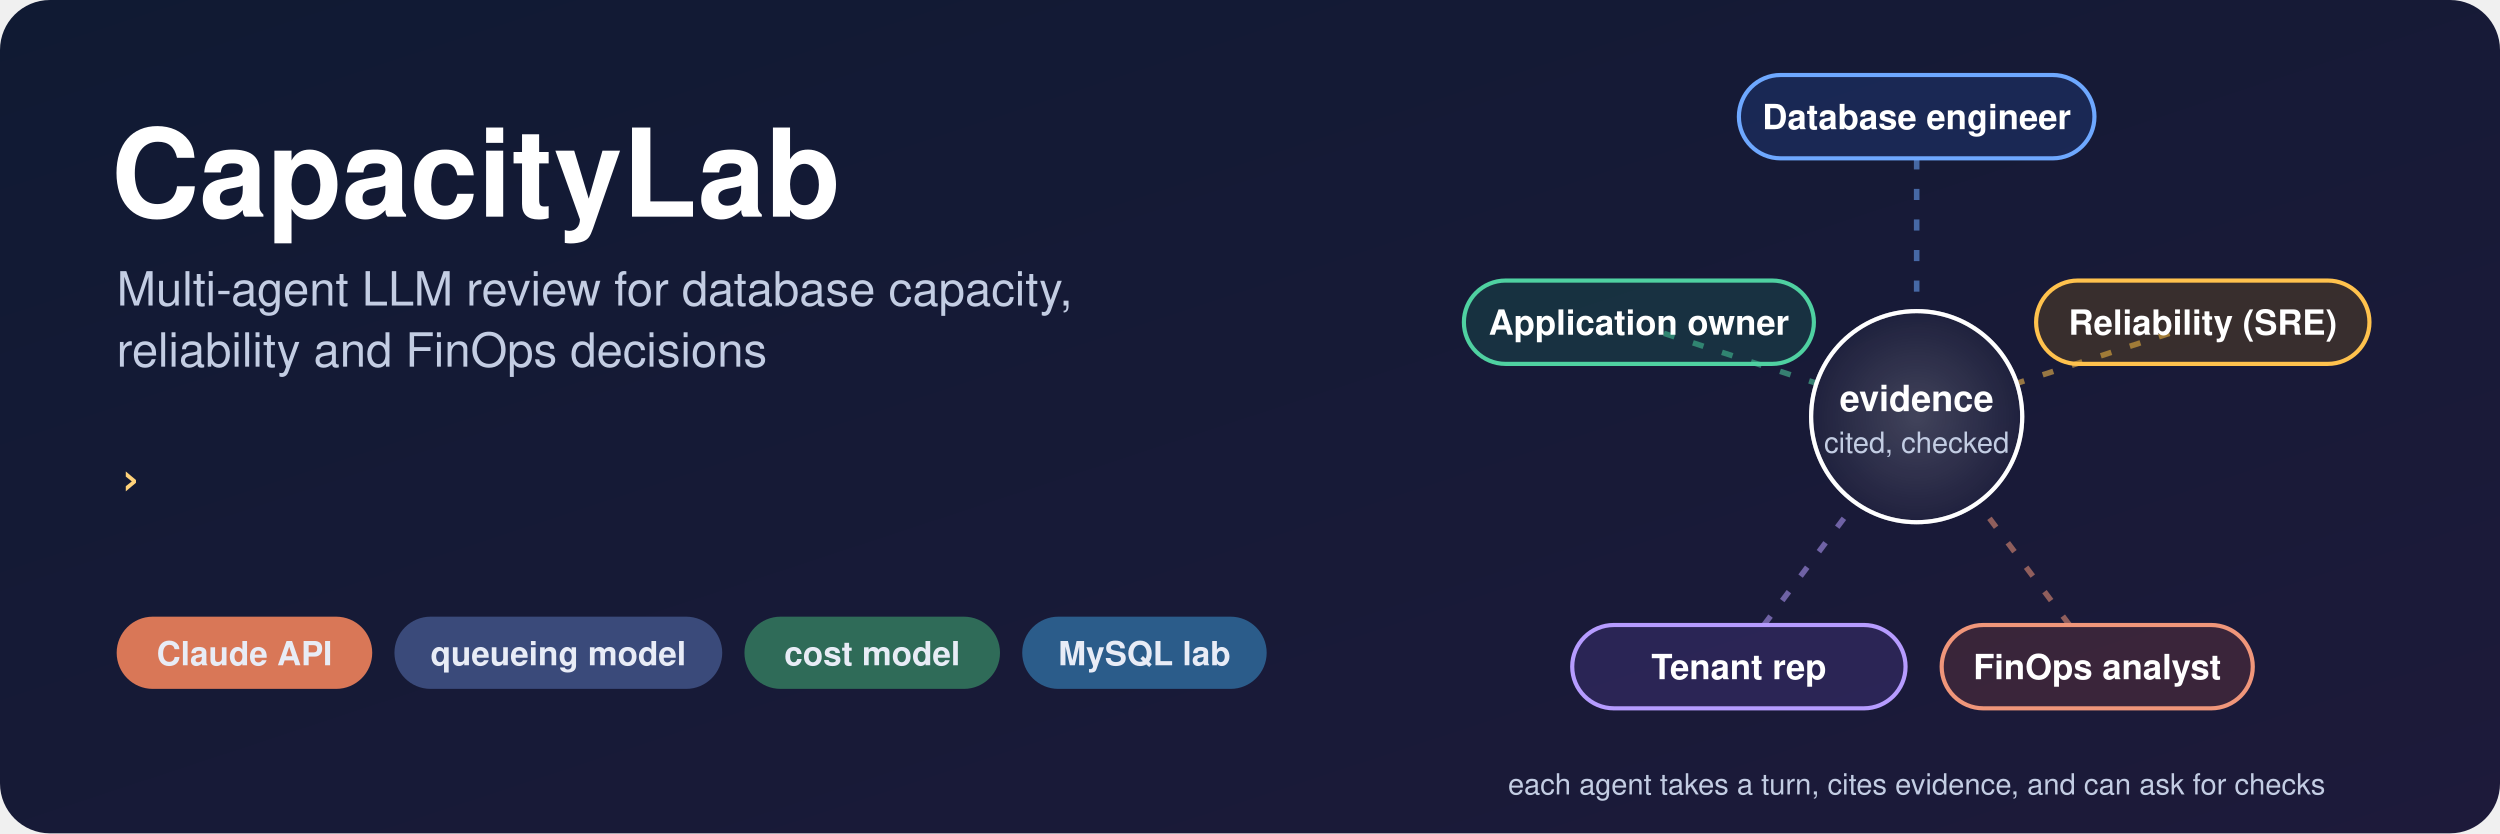
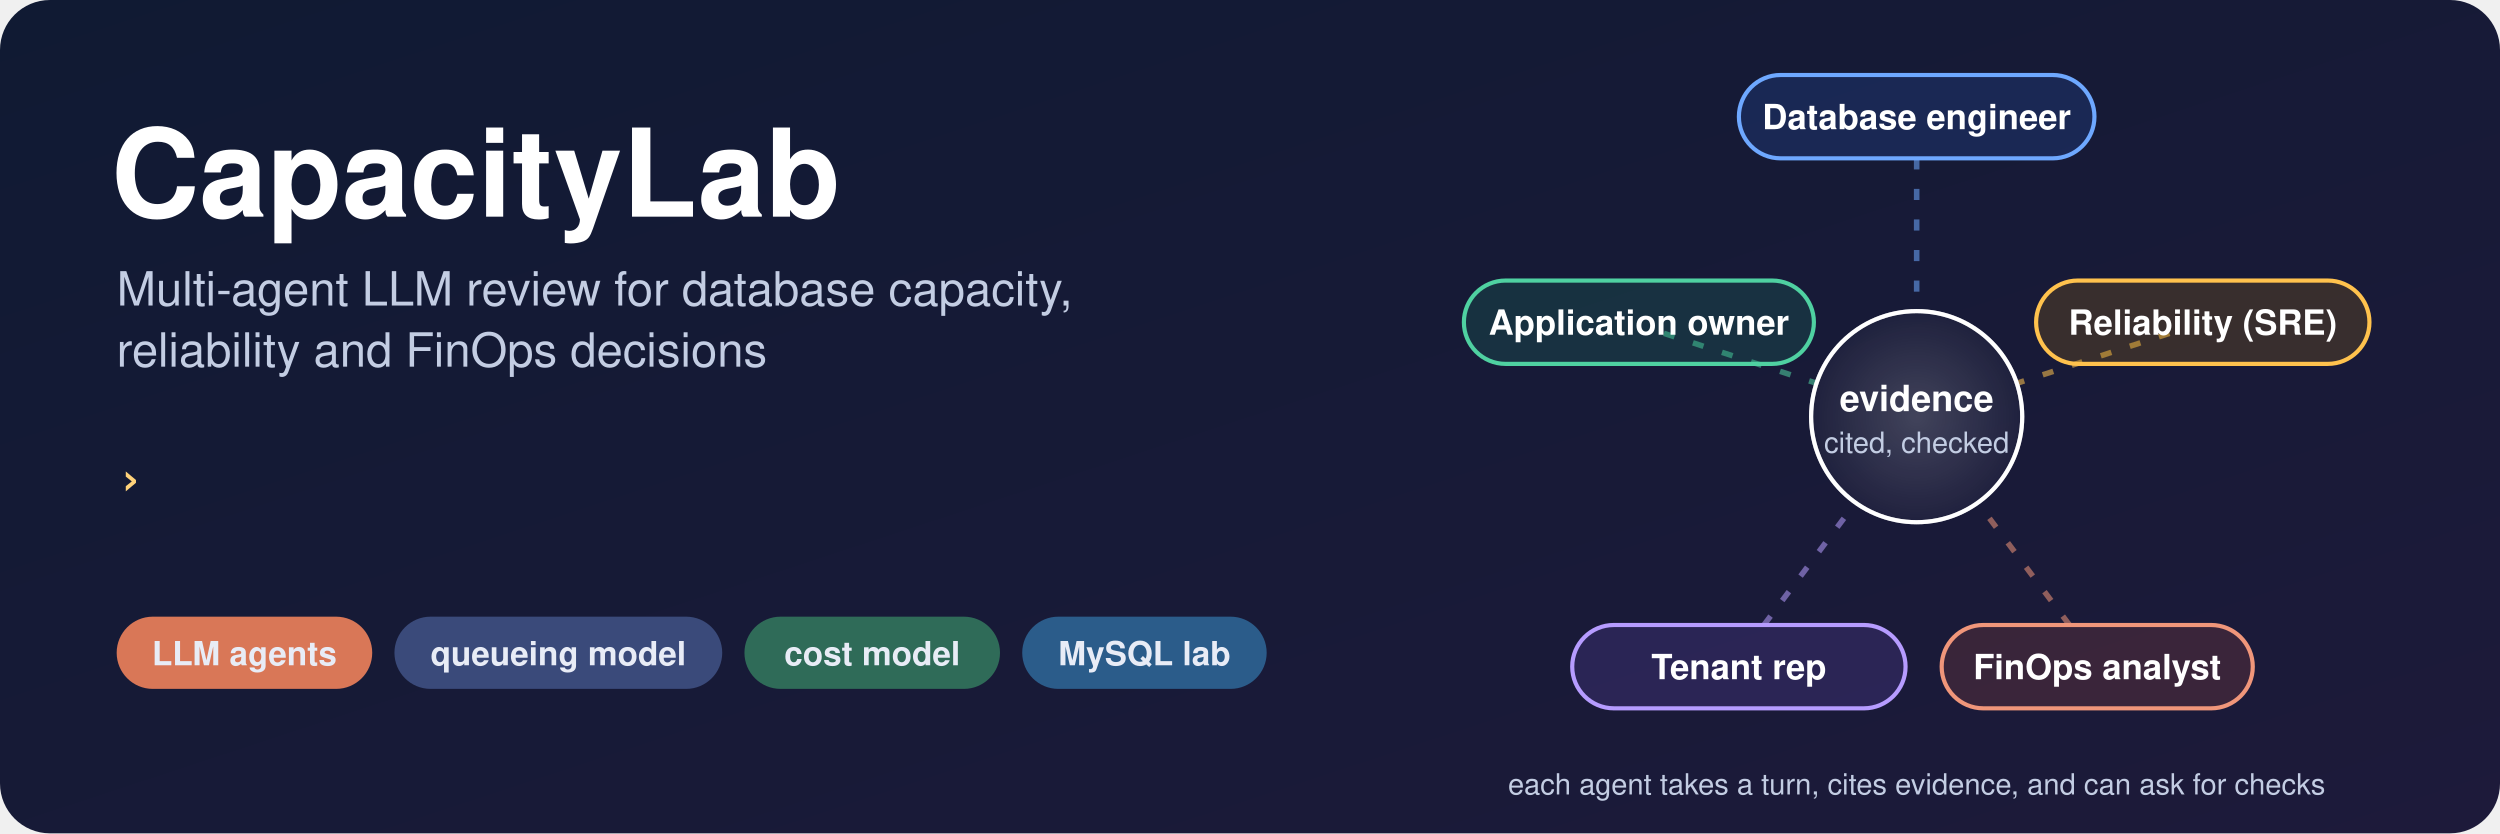
<svg xmlns="http://www.w3.org/2000/svg" viewBox="0 0 900 300" width="900" height="300" role="img" aria-labelledby="t d">
  <defs>
    <linearGradient id="bg" x1="0" y1="0" x2="1" y2="1">
      <stop offset="0" stop-color="#101a33" />
      <stop offset="1" stop-color="#1d1a3a" />
    </linearGradient>
    <radialGradient id="core" cx="0.5" cy="0.5" r="0.5">
      <stop offset="0" stop-color="#ffffff" stop-opacity="0.18" />
      <stop offset="1" stop-color="#ffffff" stop-opacity="0.03" />
    </radialGradient>
    <style>
      .title { font: 700 44px system-ui, -apple-system, "Segoe UI", Helvetica, Arial, sans-serif; fill: #ffffff; }
      .sub { font: 400 17px system-ui, -apple-system, "Segoe UI", Helvetica, Arial, sans-serif; fill: #c3cde3; }
      .q { font: 600 16px ui-monospace, SFMono-Regular, Menlo, Consolas, monospace; fill: #ffd27a; opacity: 0; }
      .chip { font: 600 12px system-ui, -apple-system, "Segoe UI", Helvetica, Arial, sans-serif; fill: #e8ecf6; }
      .role { font: 600 12.5px system-ui, -apple-system, "Segoe UI", Helvetica, Arial, sans-serif; fill: #ffffff; text-anchor: middle; }
      .core-t { font: 700 13px system-ui, -apple-system, "Segoe UI", Helvetica, Arial, sans-serif; fill: #ffffff; text-anchor: middle; }
      .core-s { font: 400 10.5px system-ui, -apple-system, "Segoe UI", Helvetica, Arial, sans-serif; fill: #c3cde3; text-anchor: middle; }
      .link { stroke-width: 2; stroke-dasharray: 4 7; fill: none; opacity: 0.55; animation: flow 1.6s linear infinite; }
      .glow { opacity: 0.18; animation: turn 10s ease-in-out infinite; }
      .ring { fill: none; stroke: #ffffff; stroke-width: 1.5; transform-origin: 690px 150px; animation: pulse 2.5s ease-out infinite; }
      .q1 { animation: rotate 9s infinite; }
      .q2 { animation: rotate 9s infinite 3s; }
      .q3 { animation: rotate 9s infinite 6s; }
      .caret { fill: #ffd27a; animation: blink 1s steps(1) infinite; }
      .r2 { animation-delay: 2s; } .r3 { animation-delay: 4s; } .r4 { animation-delay: 6s; } .r5 { animation-delay: 8s; }
      @keyframes flow { to { stroke-dashoffset: -22; } }
      @keyframes turn { 0%, 22%, 100% { opacity: 0.18; } 6%, 16% { opacity: 1; } }
      @keyframes pulse { 0% { transform: scale(1); opacity: 0.55; } 100% { transform: scale(1.7); opacity: 0; } }
      @keyframes rotate { 0% { opacity: 0; } 4%, 30% { opacity: 1; } 34%, 100% { opacity: 0; } }
      @keyframes blink { 50% { opacity: 0; } }
      @media (prefers-reduced-motion: reduce) {
        .link, .glow, .ring, .caret { animation: none; }
        .q1 { animation: none; opacity: 1; }
      }
    </style>
  </defs>
  <rect width="900" height="300" rx="18" fill="url(#bg)" />
  <text x="40" y="78" class="title">CapacityLab</text>
  <text x="42" y="110" class="sub">Multi-agent LLM review for database capacity,</text>
  <text x="42" y="132" class="sub">reliability and FinOps decisions</text>
  <text x="42" y="178" class="q caret" style="opacity:1">›</text>
  <text x="60" y="178" class="q q1">Scale up for the flash sale?</text>
  <text x="60" y="178" class="q q2">Add the index?</text>
  <text x="60" y="178" class="q q3">Move the batch job?</text>
  <g transform="translate(42 222)">
    <rect width="92" height="26" rx="13" fill="#d97757" />
-     <text x="46" y="17.5" class="chip" text-anchor="middle">Claude API</text>
+     <text x="46" y="17.5" class="chip" text-anchor="middle">LLM agents</text>
    <rect x="100" width="118" height="26" rx="13" fill="#3a4a7a" />
    <text x="159" y="17.5" class="chip" text-anchor="middle">queueing model</text>
    <rect x="226" width="92" height="26" rx="13" fill="#2f6b58" />
    <text x="272" y="17.5" class="chip" text-anchor="middle">cost model</text>
    <rect x="326" width="88" height="26" rx="13" fill="#2b5c8a" />
    <text x="370" y="17.5" class="chip" text-anchor="middle">MySQL lab</text>
  </g>
  <path class="link" stroke="#6ea8ff" d="M690 57 L690 112" />
  <path class="link" stroke="#ffc24d" d="M781 120 L726 138" />
  <path class="link" stroke="#f0967a" d="M745 225 L712 181" />
  <path class="link" stroke="#b69cff" d="M635 225 L668 181" />
  <path class="link" stroke="#4fd1a1" d="M599 120 L654 138" />
  <circle cx="690" cy="150" r="38" class="ring" />
  <circle cx="690" cy="150" r="38" fill="url(#core)" stroke="#ffffff" stroke-opacity="0.5" stroke-width="1.5" />
  <text x="690" y="148" class="core-t">evidence</text>
  <text x="690" y="163" class="core-s">cited, checked</text>
  <g>
    <rect x="626" y="27" width="128" height="30" rx="15" fill="#2d6cdf" class="glow" />
    <rect x="626" y="27" width="128" height="30" rx="15" fill="none" stroke="#6ea8ff" stroke-width="1.5" />
    <text x="690" y="46.5" class="role">Database engineer</text>
  </g>
  <g>
    <rect x="733" y="101" width="120" height="30" rx="15" fill="#c98a00" class="glow r2" />
    <rect x="733" y="101" width="120" height="30" rx="15" fill="none" stroke="#ffc24d" stroke-width="1.5" />
    <text x="793" y="120.5" class="role">Reliability (SRE)</text>
  </g>
  <g>
    <rect x="699" y="225" width="112" height="30" rx="15" fill="#c75b3b" class="glow r3" />
    <rect x="699" y="225" width="112" height="30" rx="15" fill="none" stroke="#f0967a" stroke-width="1.5" />
    <text x="755" y="244.5" class="role">FinOps analyst</text>
  </g>
  <g>
    <rect x="566" y="225" width="120" height="30" rx="15" fill="#7a5ad6" class="glow r4" />
    <rect x="566" y="225" width="120" height="30" rx="15" fill="none" stroke="#b69cff" stroke-width="1.5" />
    <text x="626" y="244.5" class="role">Tenant rep</text>
  </g>
  <g>
    <rect x="527" y="101" width="126" height="30" rx="15" fill="#1b9b6d" class="glow r5" />
    <rect x="527" y="101" width="126" height="30" rx="15" fill="none" stroke="#4fd1a1" stroke-width="1.5" />
    <text x="590" y="120.5" class="role">Application owner</text>
  </g>
  <text x="690" y="286" class="core-s">each agent takes a turn, cites evidence, and can ask for checks</text>
</svg>
